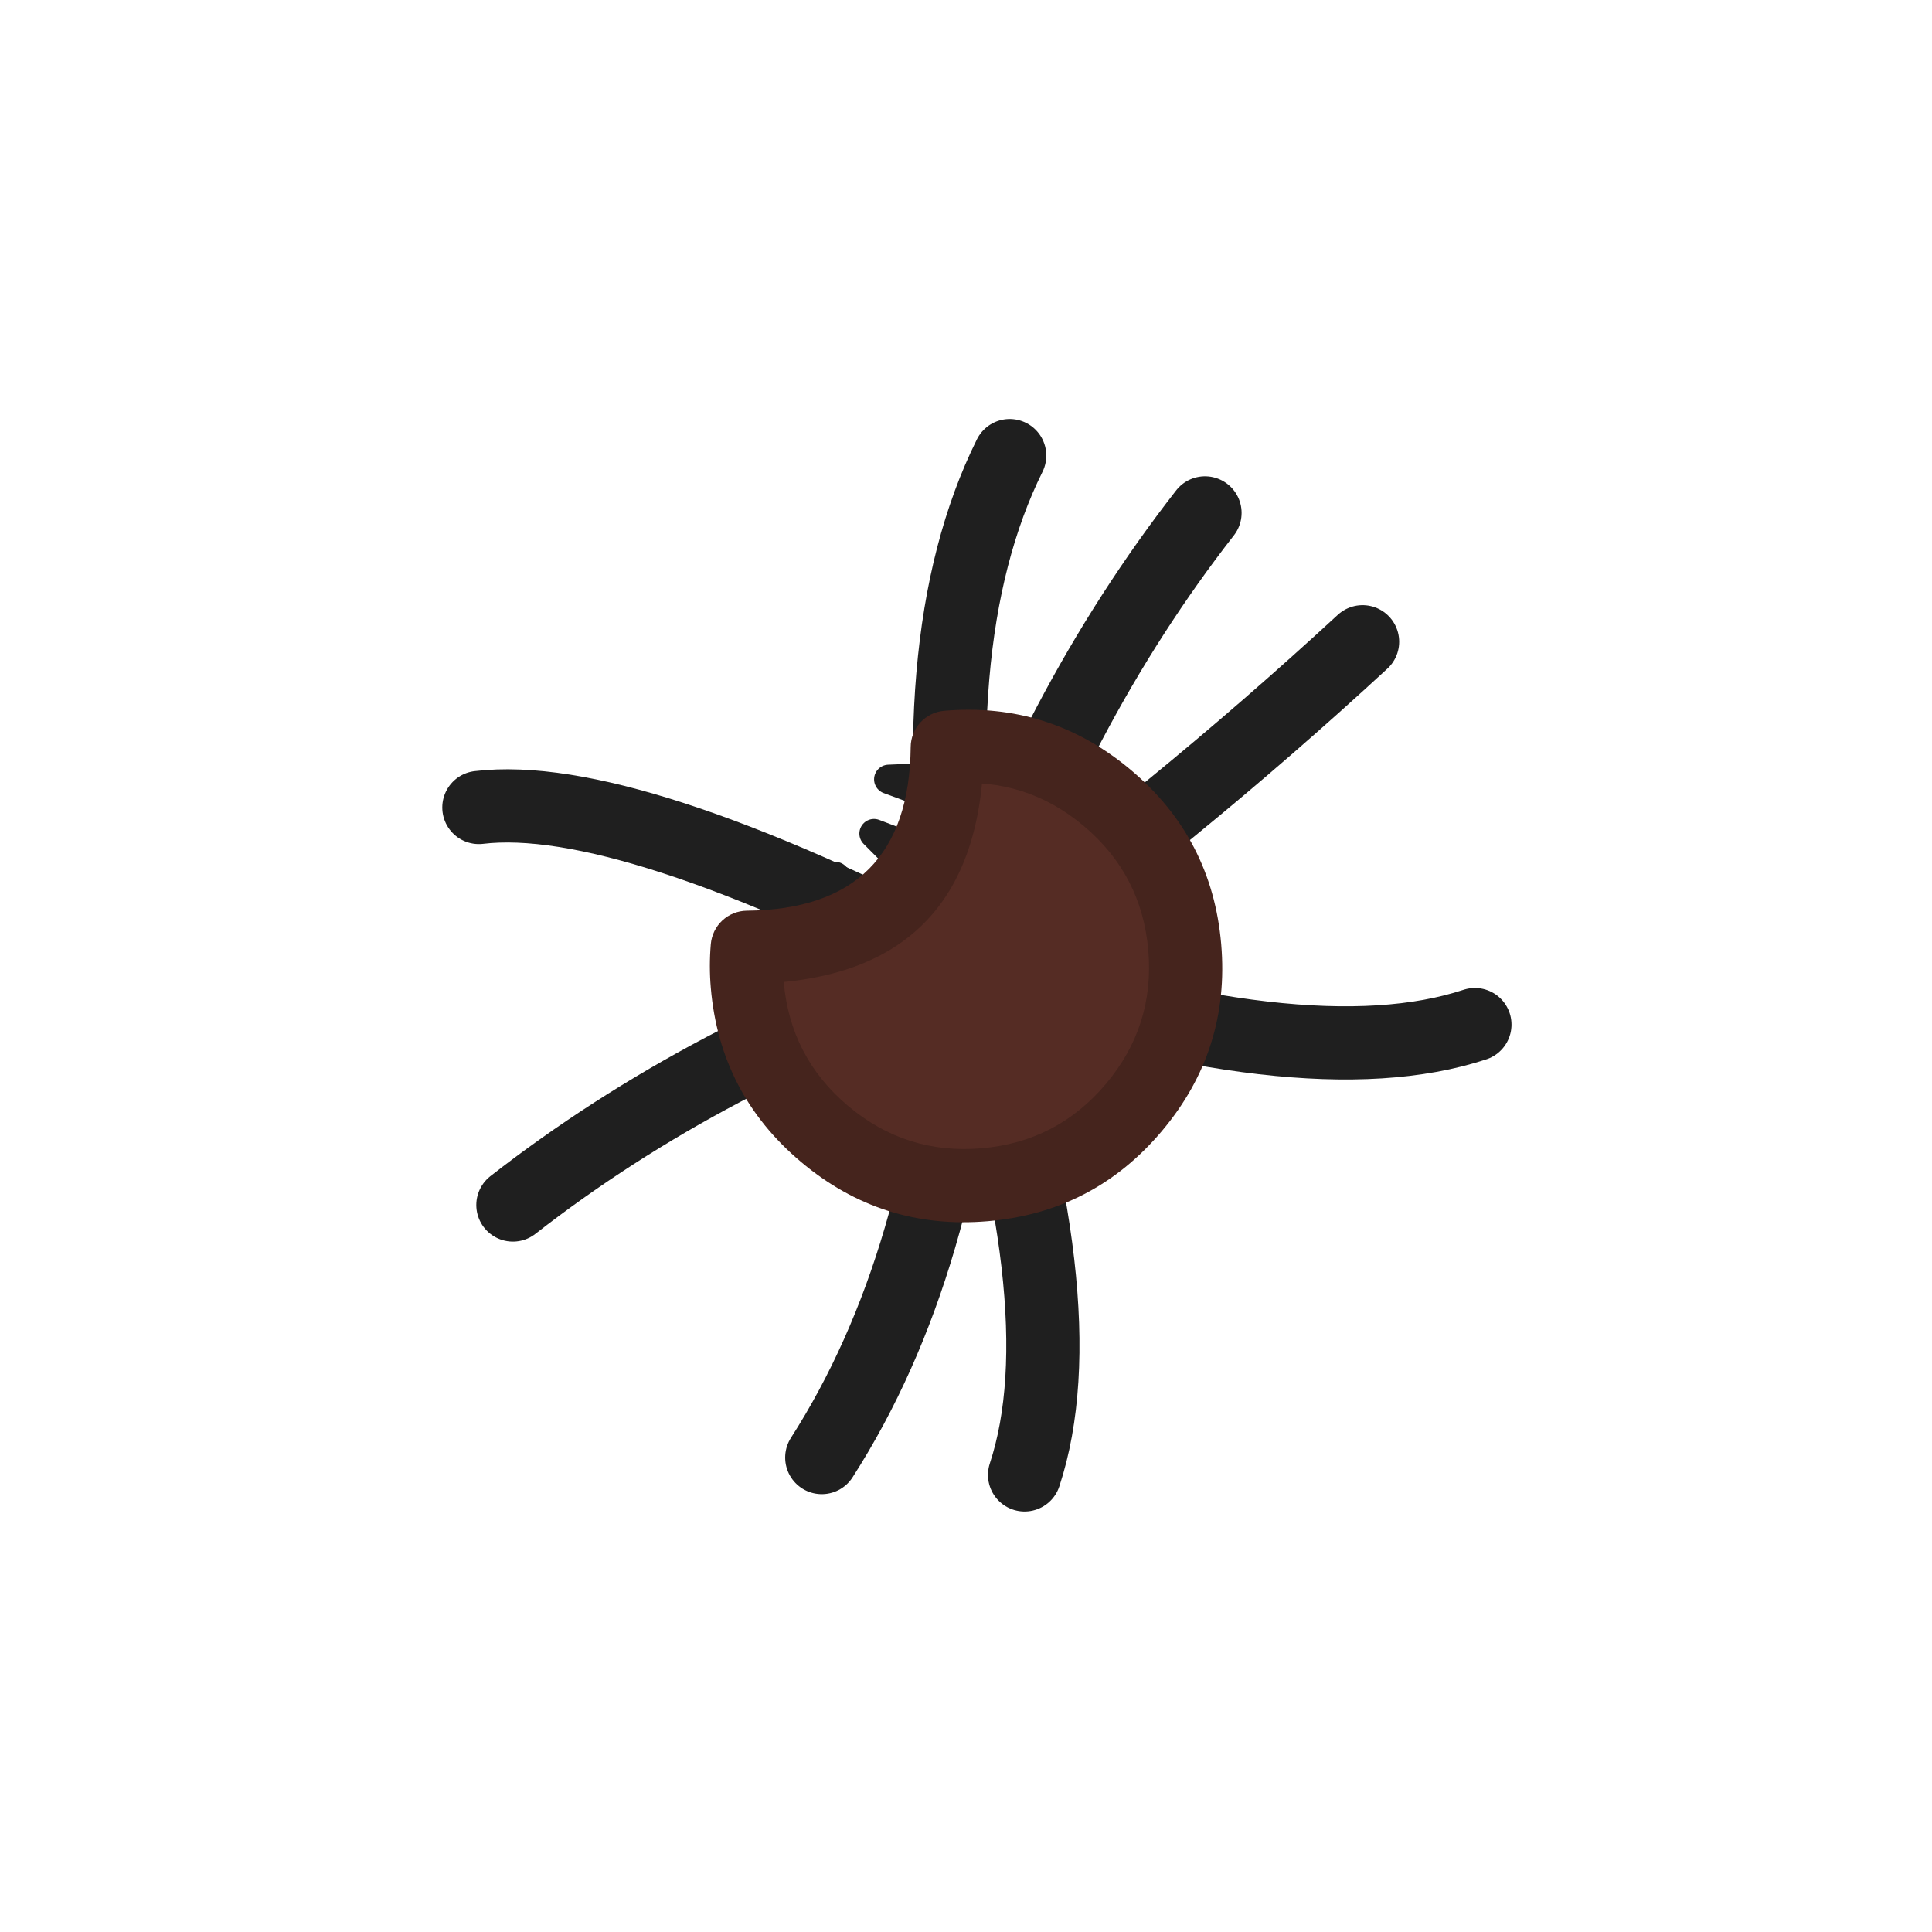
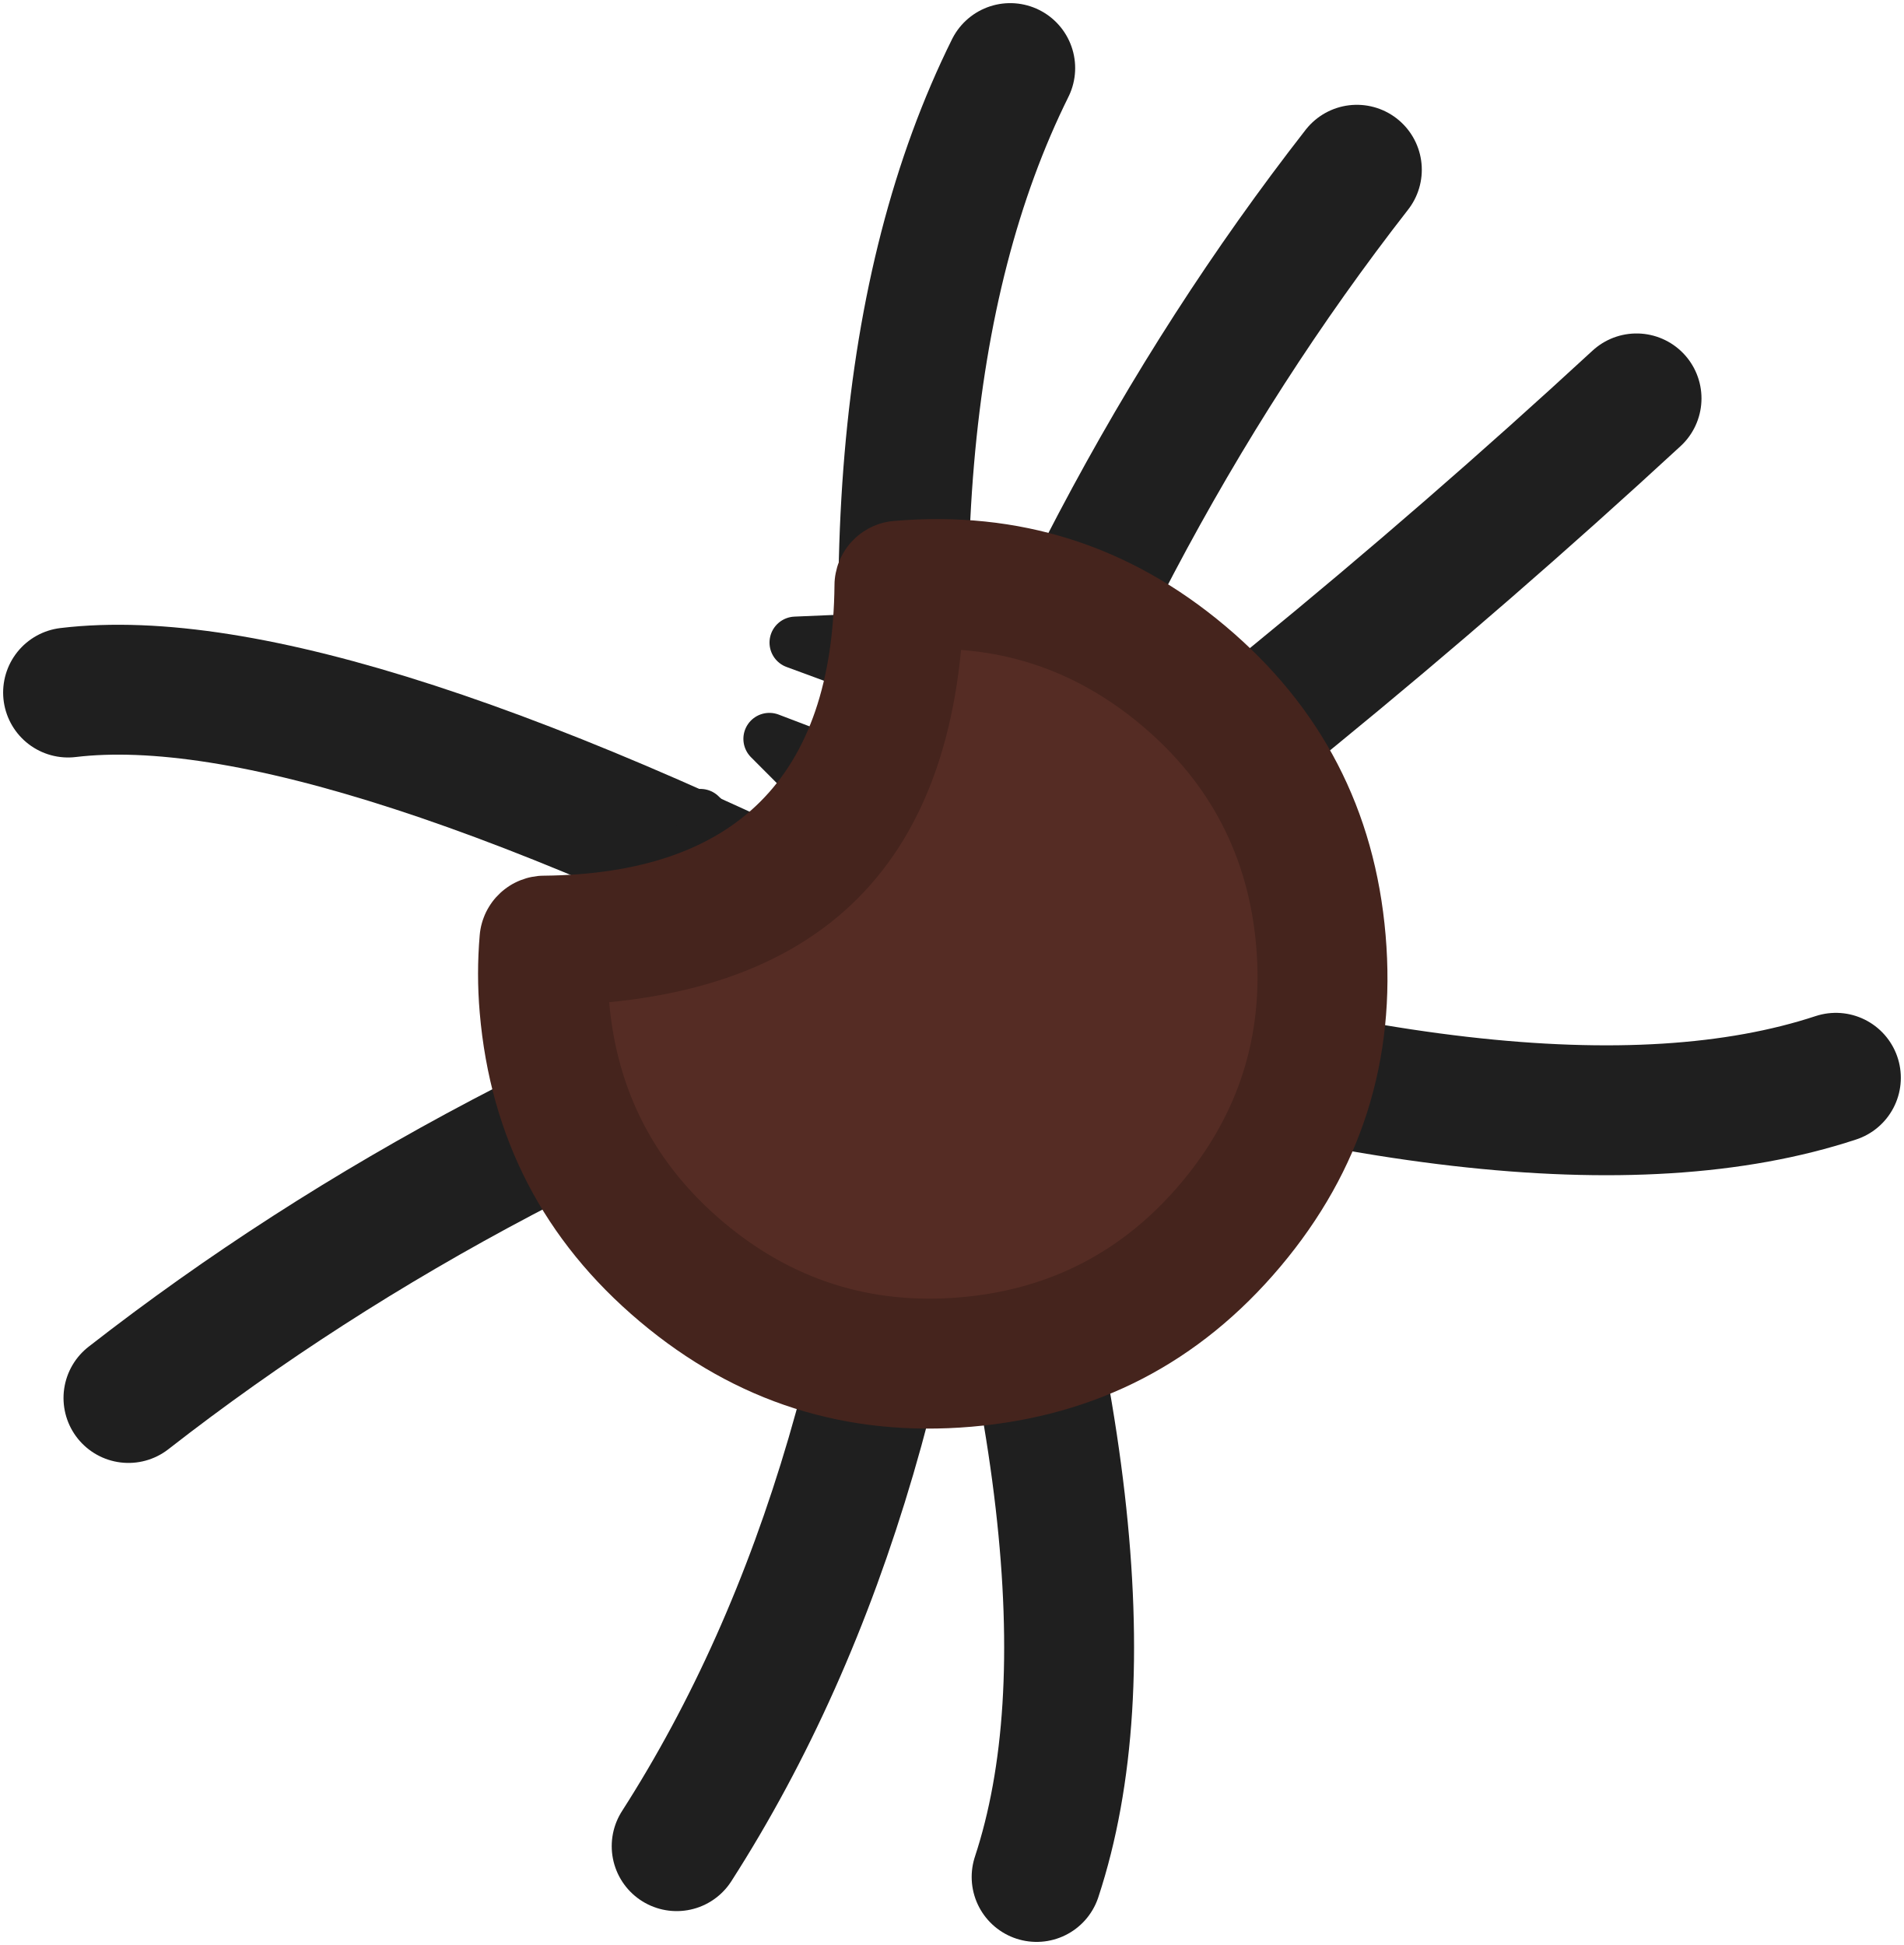
- <svg xmlns="http://www.w3.org/2000/svg" viewBox="0 0 110 110">
+ <svg xmlns="http://www.w3.org/2000/svg" viewBox="25.081 23.756 61.077 62.402" preserveAspectRatio="none">
  <clipPath id="a">
    <rect width="91.667" height="91.667" x="9.167" y="9.167" rx="4.167" ry="4.167" />
  </clipPath>
  <g clip-path="url(#a)">
    <path fill="none" stroke="#1f1f1f" stroke-linecap="round" stroke-linejoin="round" stroke-width="4.167" d="M55 55q6.514 19.334 3.335 28.975" />
    <path fill="none" stroke="#1f1f1f" stroke-linecap="round" stroke-linejoin="round" stroke-width="4.167" d="M55 55q-1.14 16.96-8.212 27.987" />
    <path fill="none" stroke="#1f1f1f" stroke-linecap="round" stroke-linejoin="round" stroke-width="4.167" d="M55 55q-14.727 4.976-25.798 13.608" />
    <path fill="none" stroke="#1f1f1f" stroke-linecap="round" stroke-linejoin="round" stroke-width="4.167" d="M55 55q-19.382-10.027-27.735-9.025" />
    <path fill="none" stroke="#1f1f1f" stroke-linecap="round" stroke-linejoin="round" stroke-width="4.167" d="M55 55q19.334 6.514 28.975 3.335" />
    <path fill="none" stroke="#1f1f1f" stroke-linecap="round" stroke-linejoin="round" stroke-width="4.167" d="M55 55q11.908-8.613 22.58-18.462" />
    <path fill="none" stroke="#1f1f1f" stroke-linecap="round" stroke-linejoin="round" stroke-width="4.167" d="M55 55q4.976-14.727 13.608-25.798" />
    <path fill="none" stroke="#1f1f1f" stroke-linecap="round" stroke-linejoin="round" stroke-width="4.167" d="M55 55q-2.742-18.516 2.488-29.06" />
    <path fill="none" stroke="#1f1f1f" stroke-linecap="round" stroke-linejoin="round" stroke-width="1.667" d="m55.37 46.13.31-1.974-5.08.216z" />
    <path fill="none" stroke="#1f1f1f" stroke-linecap="round" stroke-linejoin="round" stroke-width="1.667" d="m53.125 50.833 1.087-1.676-4.45-1.696z" />
    <path fill="none" stroke="#1f1f1f" stroke-linecap="round" stroke-linejoin="round" stroke-width="1.667" d="m49.157 54.212 1.676-1.087-3.281-3.224z" />
    <path fill="none" stroke="#1f1f1f" stroke-linecap="round" stroke-linejoin="round" stroke-width="1.667" d="m44.156 55.68 1.974-.31-1.694-4.357z" />
    <path fill="#552c24" d="M53.934 42.546q.306-.027.612-.038.307-.01.614-.007.307.004.613.023t.611.053.608.083.603.112.597.142.59.172.58.2.569.228.557.255.545.283.53.31q.26.16.514.334.253.174.497.36t.479.383.46.407q.224.21.438.429.214.22.417.45.204.23.395.47t.371.488.347.506.322.522q.154.265.295.538.142.272.27.551.127.28.24.564.114.285.214.576.1.29.185.585.085.294.156.593t.127.6q.056.302.097.606t.067.61.038.612q.01.307.007.614-.004.307-.023.613t-.053.611-.083.608-.112.603-.142.597-.172.59-.2.58-.228.569-.255.557-.283.545-.31.53q-.16.26-.334.514-.174.253-.36.497t-.383.479-.407.46q-.21.224-.429.438-.22.214-.45.417-.23.204-.47.395t-.488.371-.506.347-.522.322q-.265.154-.538.295-.272.142-.551.27-.28.127-.564.24-.285.114-.576.214-.29.1-.585.185-.294.085-.593.156t-.6.127q-.302.056-.606.097t-.61.067-.612.038q-.307.01-.614.007-.307-.004-.613-.023t-.611-.053-.608-.083-.603-.112-.597-.142-.59-.172-.58-.2-.569-.228-.557-.255-.545-.283-.53-.31q-.26-.16-.514-.334-.253-.174-.497-.36t-.479-.383-.46-.407q-.224-.21-.438-.429-.214-.22-.417-.45-.204-.23-.395-.47t-.371-.488-.347-.506-.322-.522q-.154-.265-.295-.538-.142-.272-.27-.551-.127-.28-.24-.564-.114-.285-.214-.576-.1-.29-.185-.585-.085-.294-.156-.593t-.127-.6q-.056-.302-.097-.606t-.067-.61q-.092-1.066 0-2.132 11.275-.113 11.388-11.388" />
    <path fill="#45241d" d="M53.756 40.47q6.019-.515 10.639 3.376t5.135 9.91-3.376 10.639-9.91 5.135-10.639-3.376-5.135-9.91q-.107-1.244 0-2.488.008-.096.025-.19.017-.095.043-.188.025-.092.06-.182.033-.09.075-.176.043-.087.093-.169t.107-.16q.057-.076.121-.148.065-.071.135-.137.07-.065.147-.124t.157-.11.167-.095q.086-.043.175-.079.09-.035.182-.063t.186-.045.19-.029q.096-.01.192-.01 9.234-.092 9.326-9.326 0-.096.01-.192t.029-.19.045-.186.063-.182q.036-.09.08-.175.043-.086.094-.167t.11-.157q.059-.077.124-.147.066-.07.137-.135.072-.064.149-.121t.16-.107q.081-.05.168-.093.086-.042.176-.076t.182-.06.188-.042q.094-.017.19-.025m.356 4.151-.178-2.075 2.083.02q-.133 13.318-13.45 13.451l-.021-2.083 2.075.178q-.076.888 0 1.776.368 4.3 3.668 7.08 3.3 2.779 7.6 2.41 4.299-.367 7.078-3.667t2.412-7.6q-.368-4.299-3.668-7.078t-7.6-2.412" />
  </g>
</svg>
